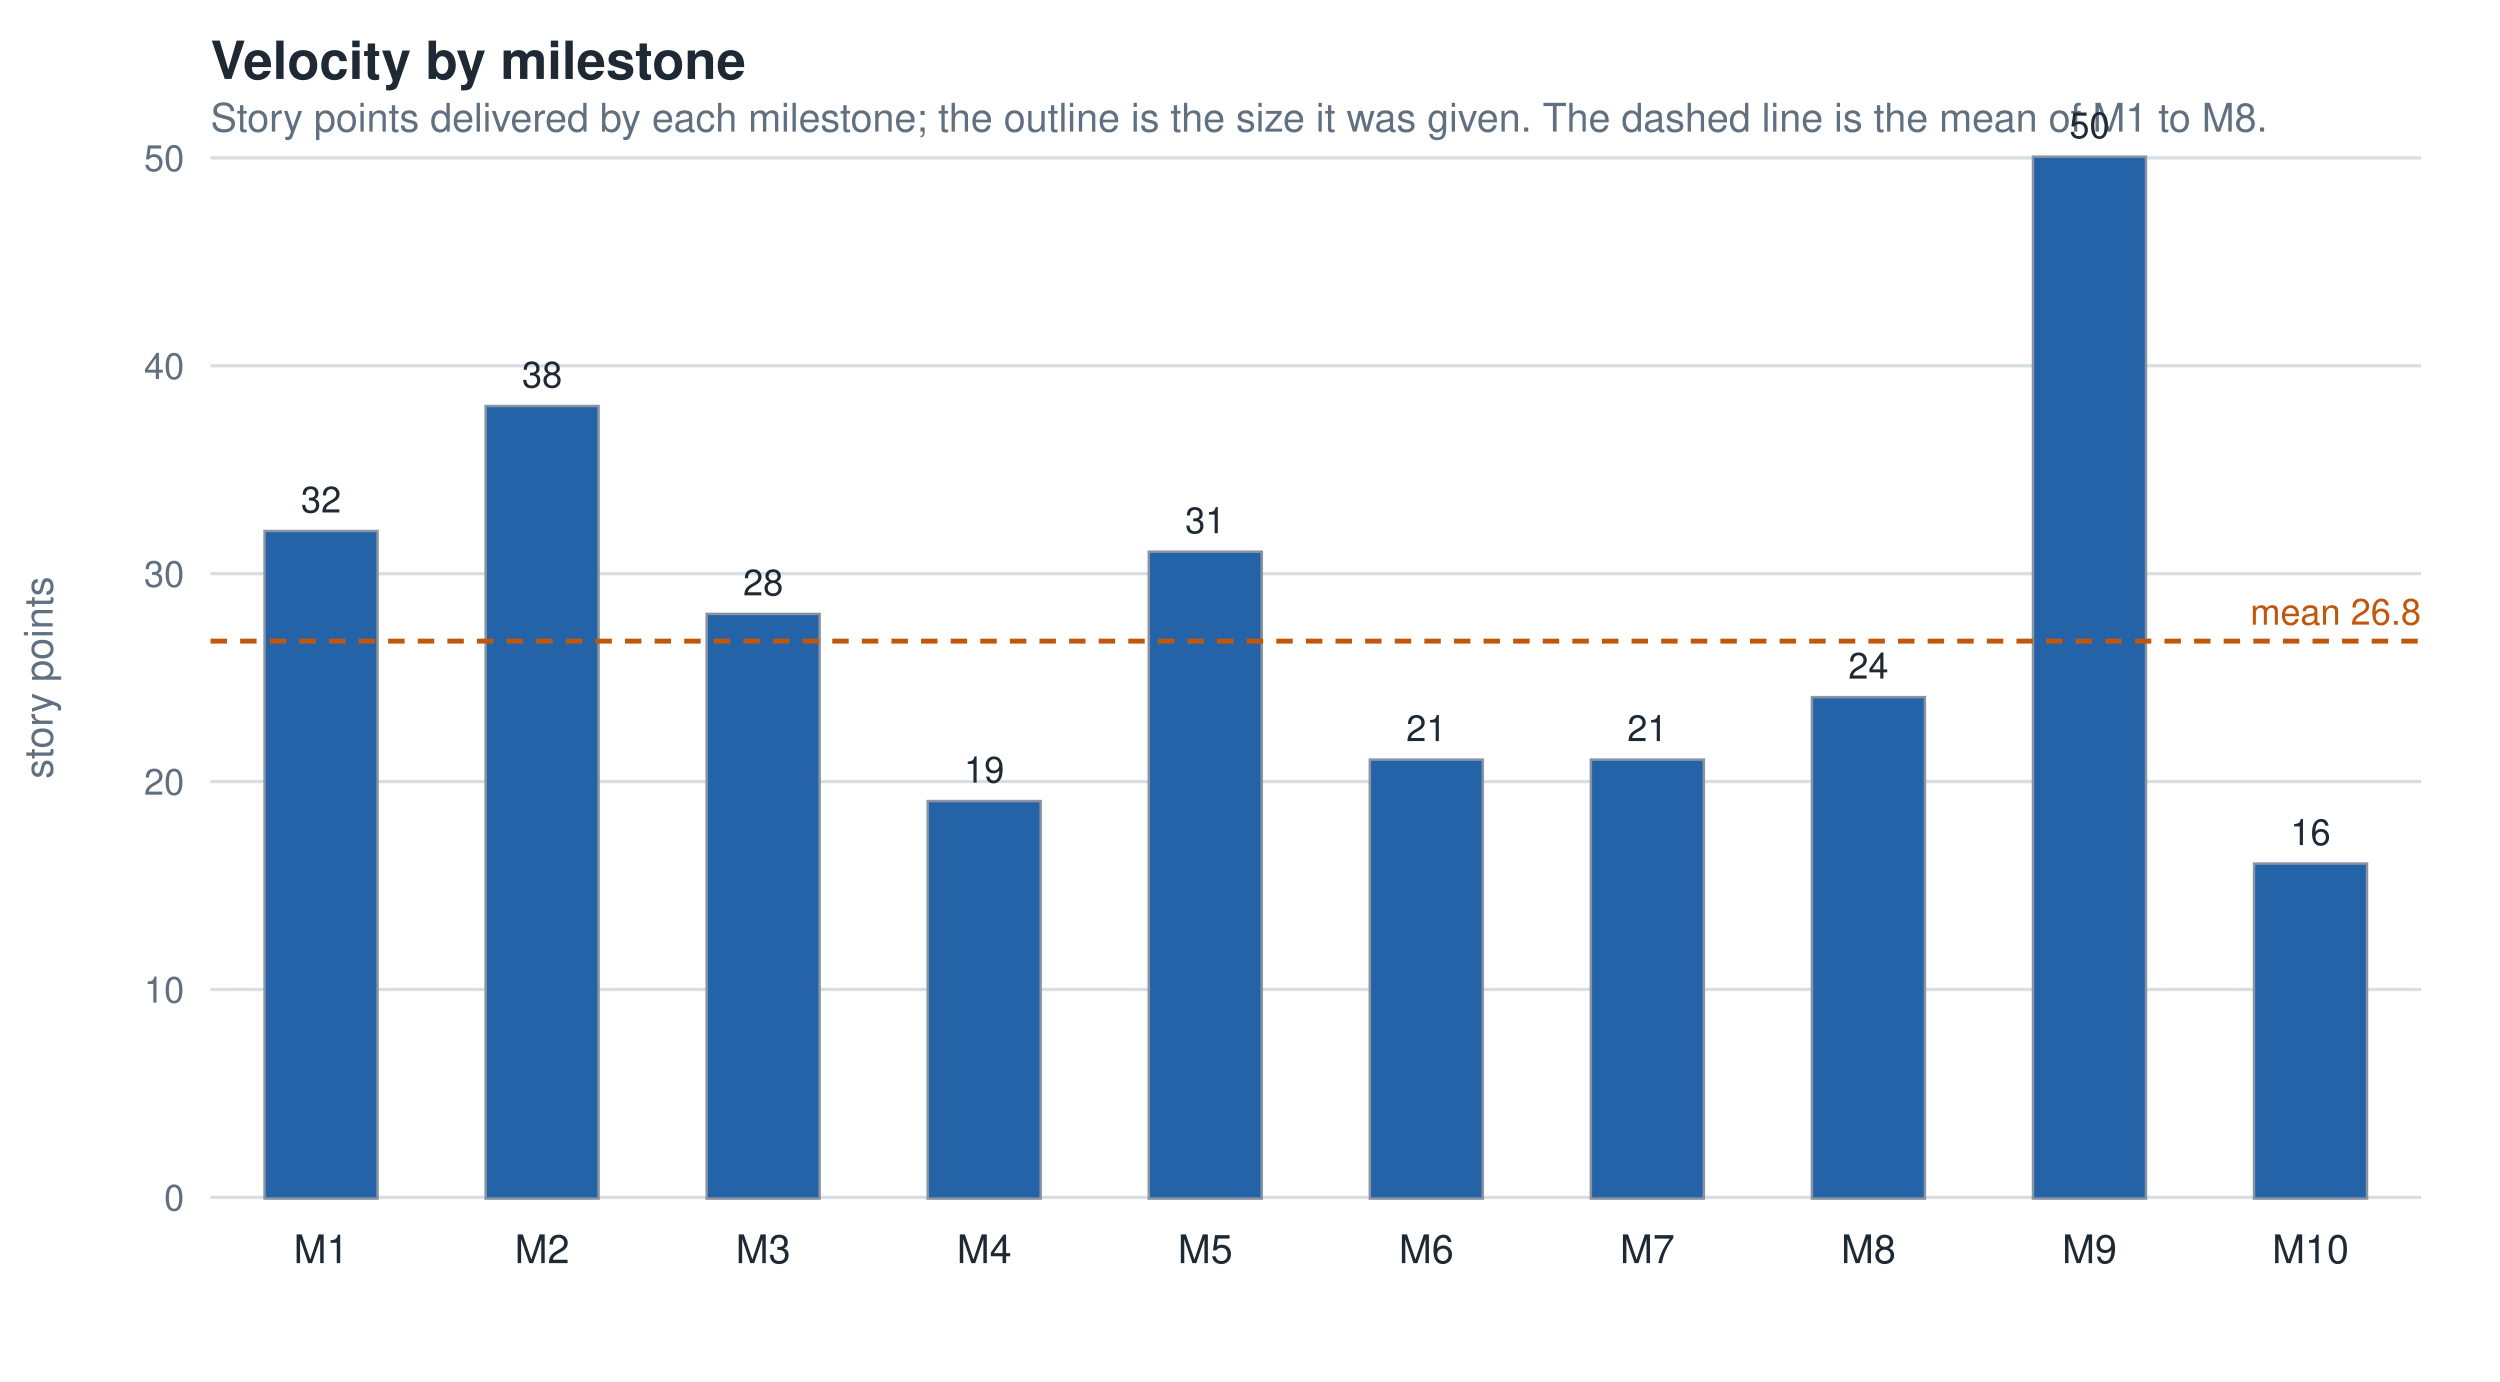
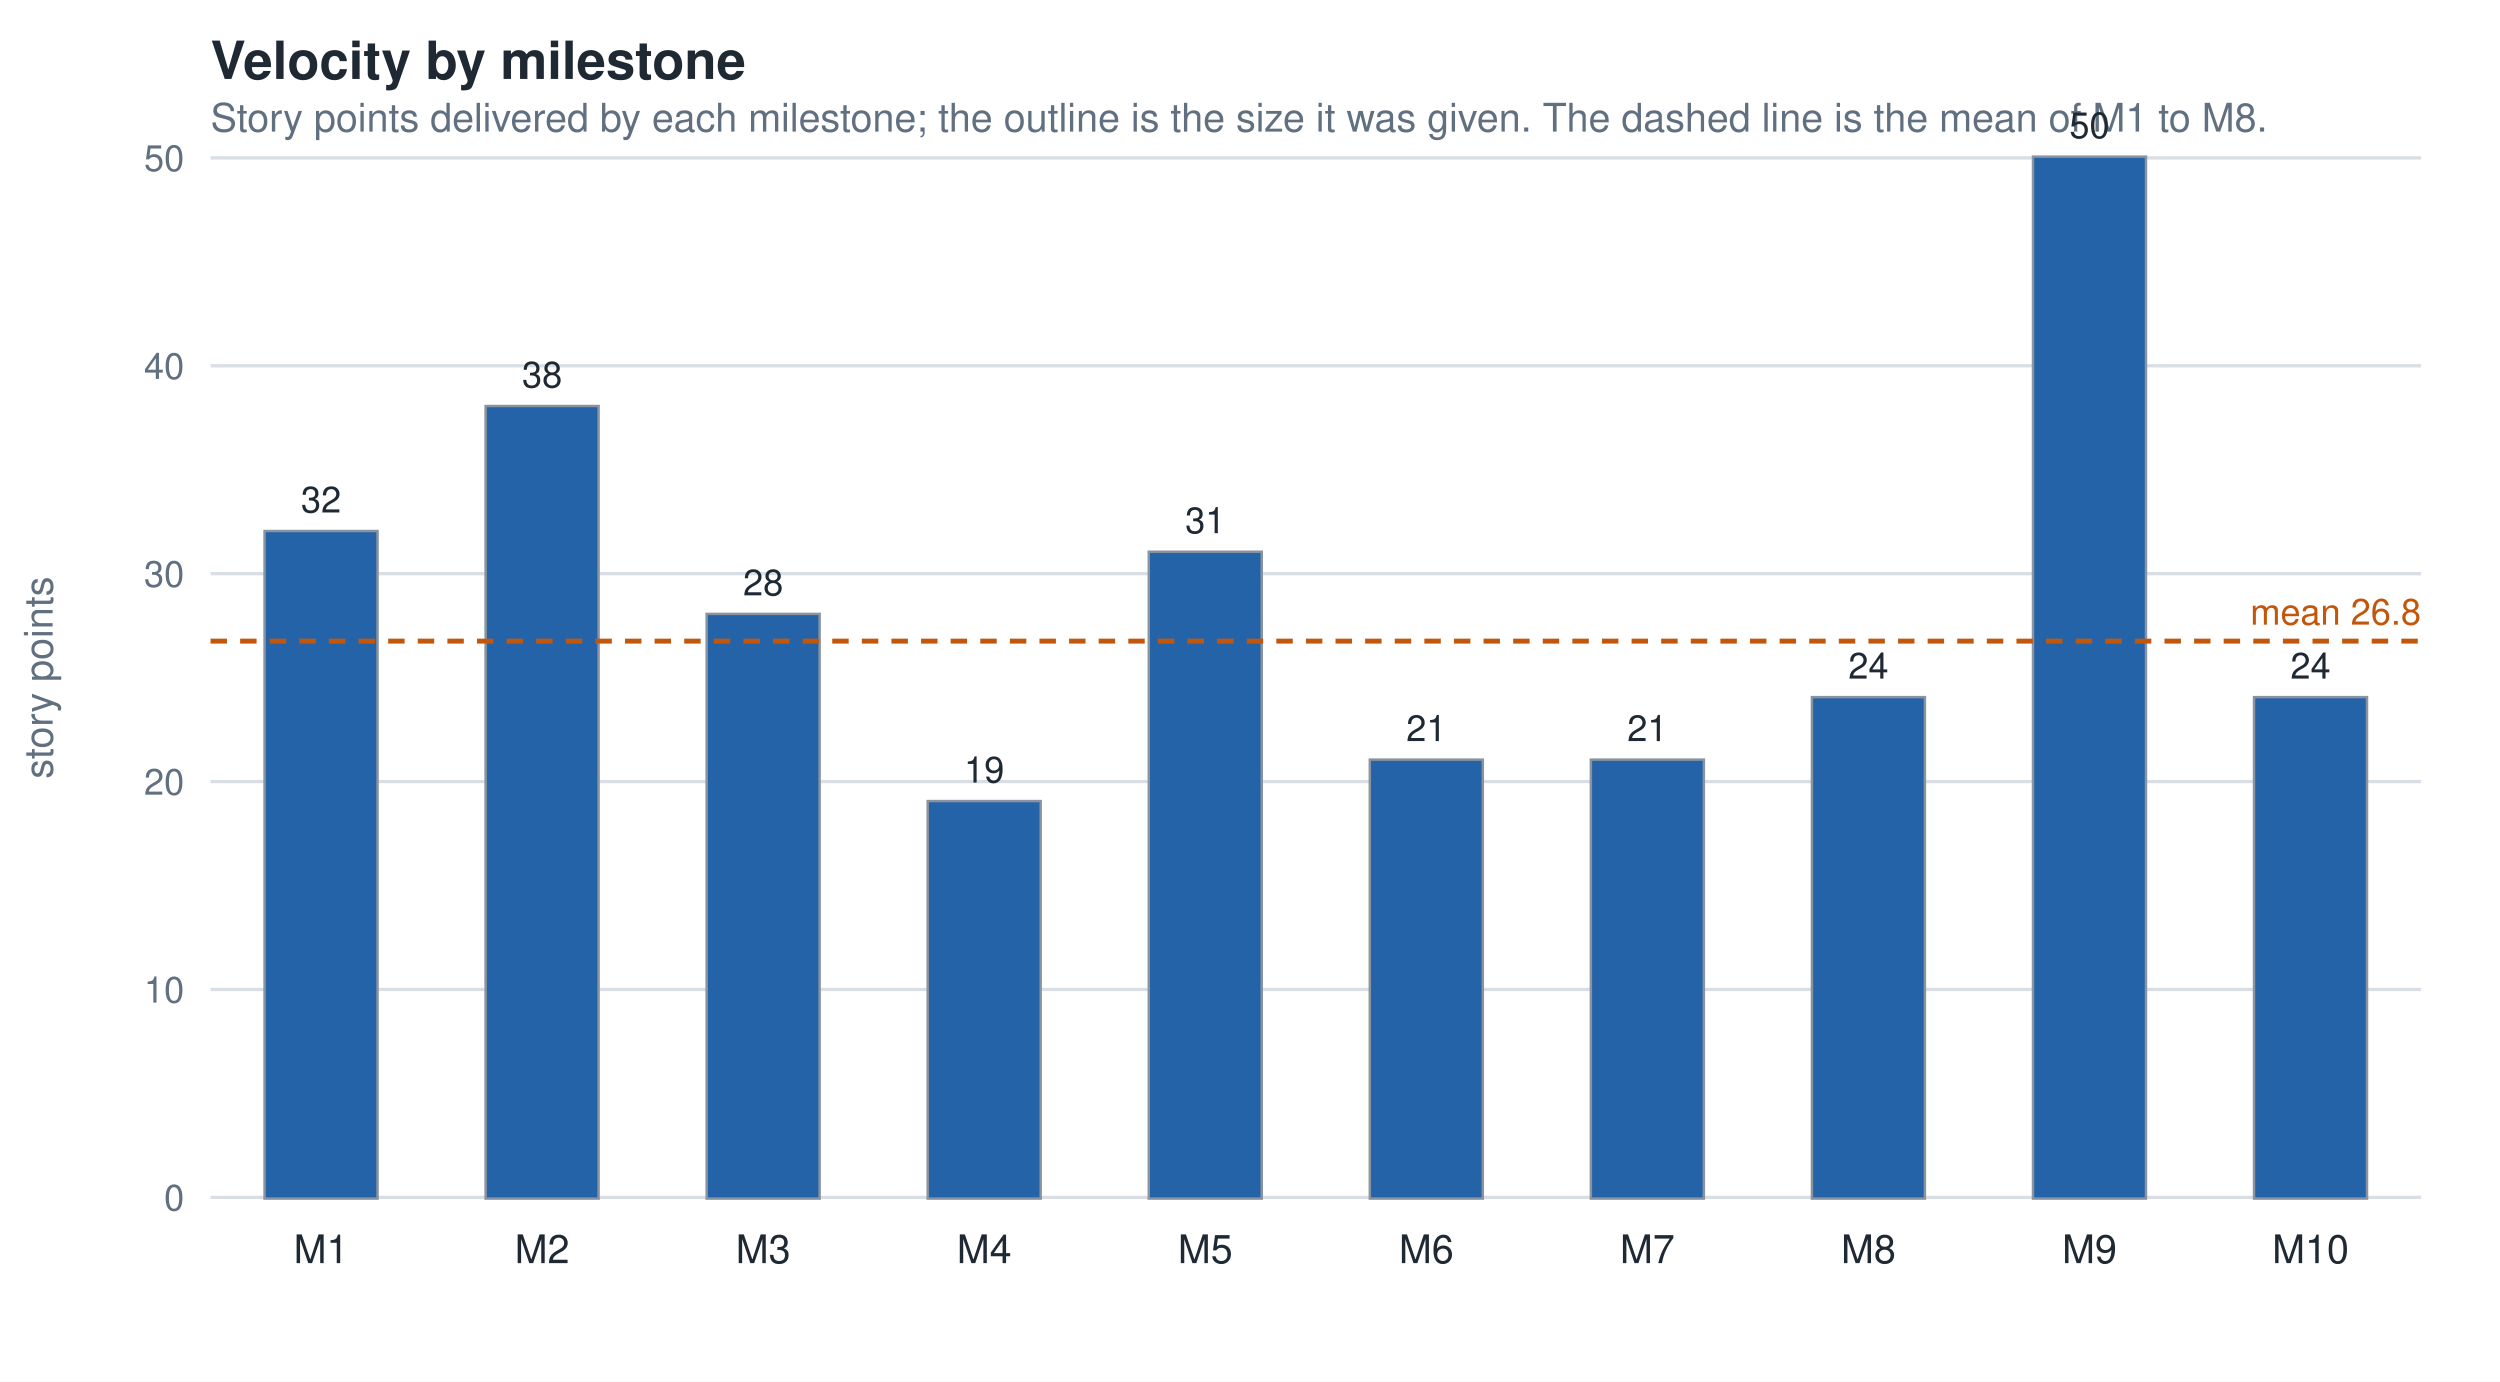
<svg xmlns="http://www.w3.org/2000/svg" viewBox="0 0 760 420" width="760" height="420" font-family="Helvetica, Arial, sans-serif" role="img">
  <rect width="760" height="420" fill="#ffffff" />
  <text x="64" y="24" font-size="16" font-weight="bold" fill="#1f2933">Velocity by milestone</text>
  <text x="64" y="40" font-size="12" fill="#617080">Story points delivered by each milestone; the outline is the size it was given. The dashed line is the mean of M1 to M8.</text>
  <line x1="64" y1="364.0" x2="736" y2="364.0" stroke="#d9dee4" />
  <text x="56" y="368.0" font-size="11" text-anchor="end" fill="#617080">0</text>
  <line x1="64" y1="300.8" x2="736" y2="300.8" stroke="#d9dee4" />
  <text x="56" y="304.8" font-size="11" text-anchor="end" fill="#617080">10</text>
  <line x1="64" y1="237.6" x2="736" y2="237.6" stroke="#d9dee4" />
  <text x="56" y="241.6" font-size="11" text-anchor="end" fill="#617080">20</text>
  <line x1="64" y1="174.4" x2="736" y2="174.4" stroke="#d9dee4" />
  <text x="56" y="178.4" font-size="11" text-anchor="end" fill="#617080">30</text>
  <line x1="64" y1="111.2" x2="736" y2="111.2" stroke="#d9dee4" />
  <text x="56" y="115.2" font-size="11" text-anchor="end" fill="#617080">40</text>
  <line x1="64" y1="48.0" x2="736" y2="48.0" stroke="#d9dee4" />
  <text x="56" y="52.0" font-size="11" text-anchor="end" fill="#617080">50</text>
  <text x="97.6" y="384" font-size="12" text-anchor="middle" fill="#1f2933">M1</text>
  <text x="164.8" y="384" font-size="12" text-anchor="middle" fill="#1f2933">M2</text>
  <text x="232.0" y="384" font-size="12" text-anchor="middle" fill="#1f2933">M3</text>
  <text x="299.2" y="384" font-size="12" text-anchor="middle" fill="#1f2933">M4</text>
  <text x="366.4" y="384" font-size="12" text-anchor="middle" fill="#1f2933">M5</text>
  <text x="433.6" y="384" font-size="12" text-anchor="middle" fill="#1f2933">M6</text>
  <text x="500.8" y="384" font-size="12" text-anchor="middle" fill="#1f2933">M7</text>
  <text x="568.0" y="384" font-size="12" text-anchor="middle" fill="#1f2933">M8</text>
  <text x="635.2" y="384" font-size="12" text-anchor="middle" fill="#1f2933">M9</text>
  <text x="702.4" y="384" font-size="12" text-anchor="middle" fill="#1f2933">M10</text>
  <text x="16" y="206" font-size="12" fill="#617080" transform="rotate(-90 16 206)" text-anchor="middle">story points</text>
  <rect x="80.8" y="161.8" width="33.6" height="202.2" fill="none" stroke="#8a94a0" stroke-width="1.5" />
  <rect x="80.8" y="161.8" width="33.6" height="202.2" fill="#2563a8" />
  <text x="97.6" y="155.8" font-size="11" text-anchor="middle" fill="#1f2933">32</text>
  <rect x="148.0" y="123.8" width="33.6" height="240.2" fill="none" stroke="#8a94a0" stroke-width="1.5" />
  <rect x="148.0" y="123.8" width="33.6" height="240.2" fill="#2563a8" />
  <text x="164.8" y="117.8" font-size="11" text-anchor="middle" fill="#1f2933">38</text>
  <rect x="215.2" y="187.0" width="33.6" height="177.0" fill="none" stroke="#8a94a0" stroke-width="1.5" />
  <rect x="215.2" y="187.0" width="33.6" height="177.0" fill="#2563a8" />
  <text x="232.0" y="181.0" font-size="11" text-anchor="middle" fill="#1f2933">28</text>
  <rect x="282.4" y="243.9" width="33.6" height="120.1" fill="none" stroke="#8a94a0" stroke-width="1.5" />
  <rect x="282.4" y="243.9" width="33.6" height="120.1" fill="#2563a8" />
  <text x="299.2" y="237.9" font-size="11" text-anchor="middle" fill="#1f2933">19</text>
  <rect x="349.6" y="168.1" width="33.6" height="195.9" fill="none" stroke="#8a94a0" stroke-width="1.5" />
  <rect x="349.6" y="168.1" width="33.6" height="195.9" fill="#2563a8" />
  <text x="366.4" y="162.1" font-size="11" text-anchor="middle" fill="#1f2933">31</text>
  <rect x="416.8" y="231.3" width="33.6" height="132.7" fill="none" stroke="#8a94a0" stroke-width="1.5" />
  <rect x="416.8" y="231.3" width="33.6" height="132.7" fill="#2563a8" />
  <text x="433.6" y="225.3" font-size="11" text-anchor="middle" fill="#1f2933">21</text>
  <rect x="484.0" y="231.3" width="33.6" height="132.7" fill="none" stroke="#8a94a0" stroke-width="1.5" />
  <rect x="484.0" y="231.3" width="33.6" height="132.7" fill="#2563a8" />
  <text x="500.8" y="225.3" font-size="11" text-anchor="middle" fill="#1f2933">21</text>
  <rect x="551.2" y="212.3" width="33.6" height="151.7" fill="none" stroke="#8a94a0" stroke-width="1.5" />
  <rect x="551.2" y="212.3" width="33.6" height="151.7" fill="#2563a8" />
  <text x="568.0" y="206.3" font-size="11" text-anchor="middle" fill="#1f2933">24</text>
  <rect x="618.4" y="48.0" width="33.6" height="316.0" fill="none" stroke="#8a94a0" stroke-width="1.5" />
  <rect x="618.4" y="48.0" width="33.6" height="316.0" fill="#2563a8" />
  <text x="635.2" y="42.0" font-size="11" text-anchor="middle" fill="#1f2933">50</text>
-   <rect x="685.6" y="262.9" width="33.6" height="101.1" fill="none" stroke="#8a94a0" stroke-width="1.5" />
-   <rect x="685.6" y="262.9" width="33.6" height="101.1" fill="#2563a8" />
-   <text x="702.4" y="256.9" font-size="11" text-anchor="middle" fill="#1f2933">16</text>
+   <rect x="685.6" y="212.3" width="33.6" height="151.7" fill="none" stroke="#8a94a0" stroke-width="1.5" />
+   <rect x="685.6" y="212.3" width="33.6" height="151.7" fill="#2563a8" />
+   <text x="702.4" y="206.3" font-size="11" text-anchor="middle" fill="#1f2933">24</text>
  <line x1="64" y1="194.9" x2="736" y2="194.9" stroke="#c2570c" stroke-width="1.5" stroke-dasharray="5 4" />
  <text x="736" y="189.9" font-size="11" text-anchor="end" fill="#c2570c">mean 26.8</text>
</svg>
